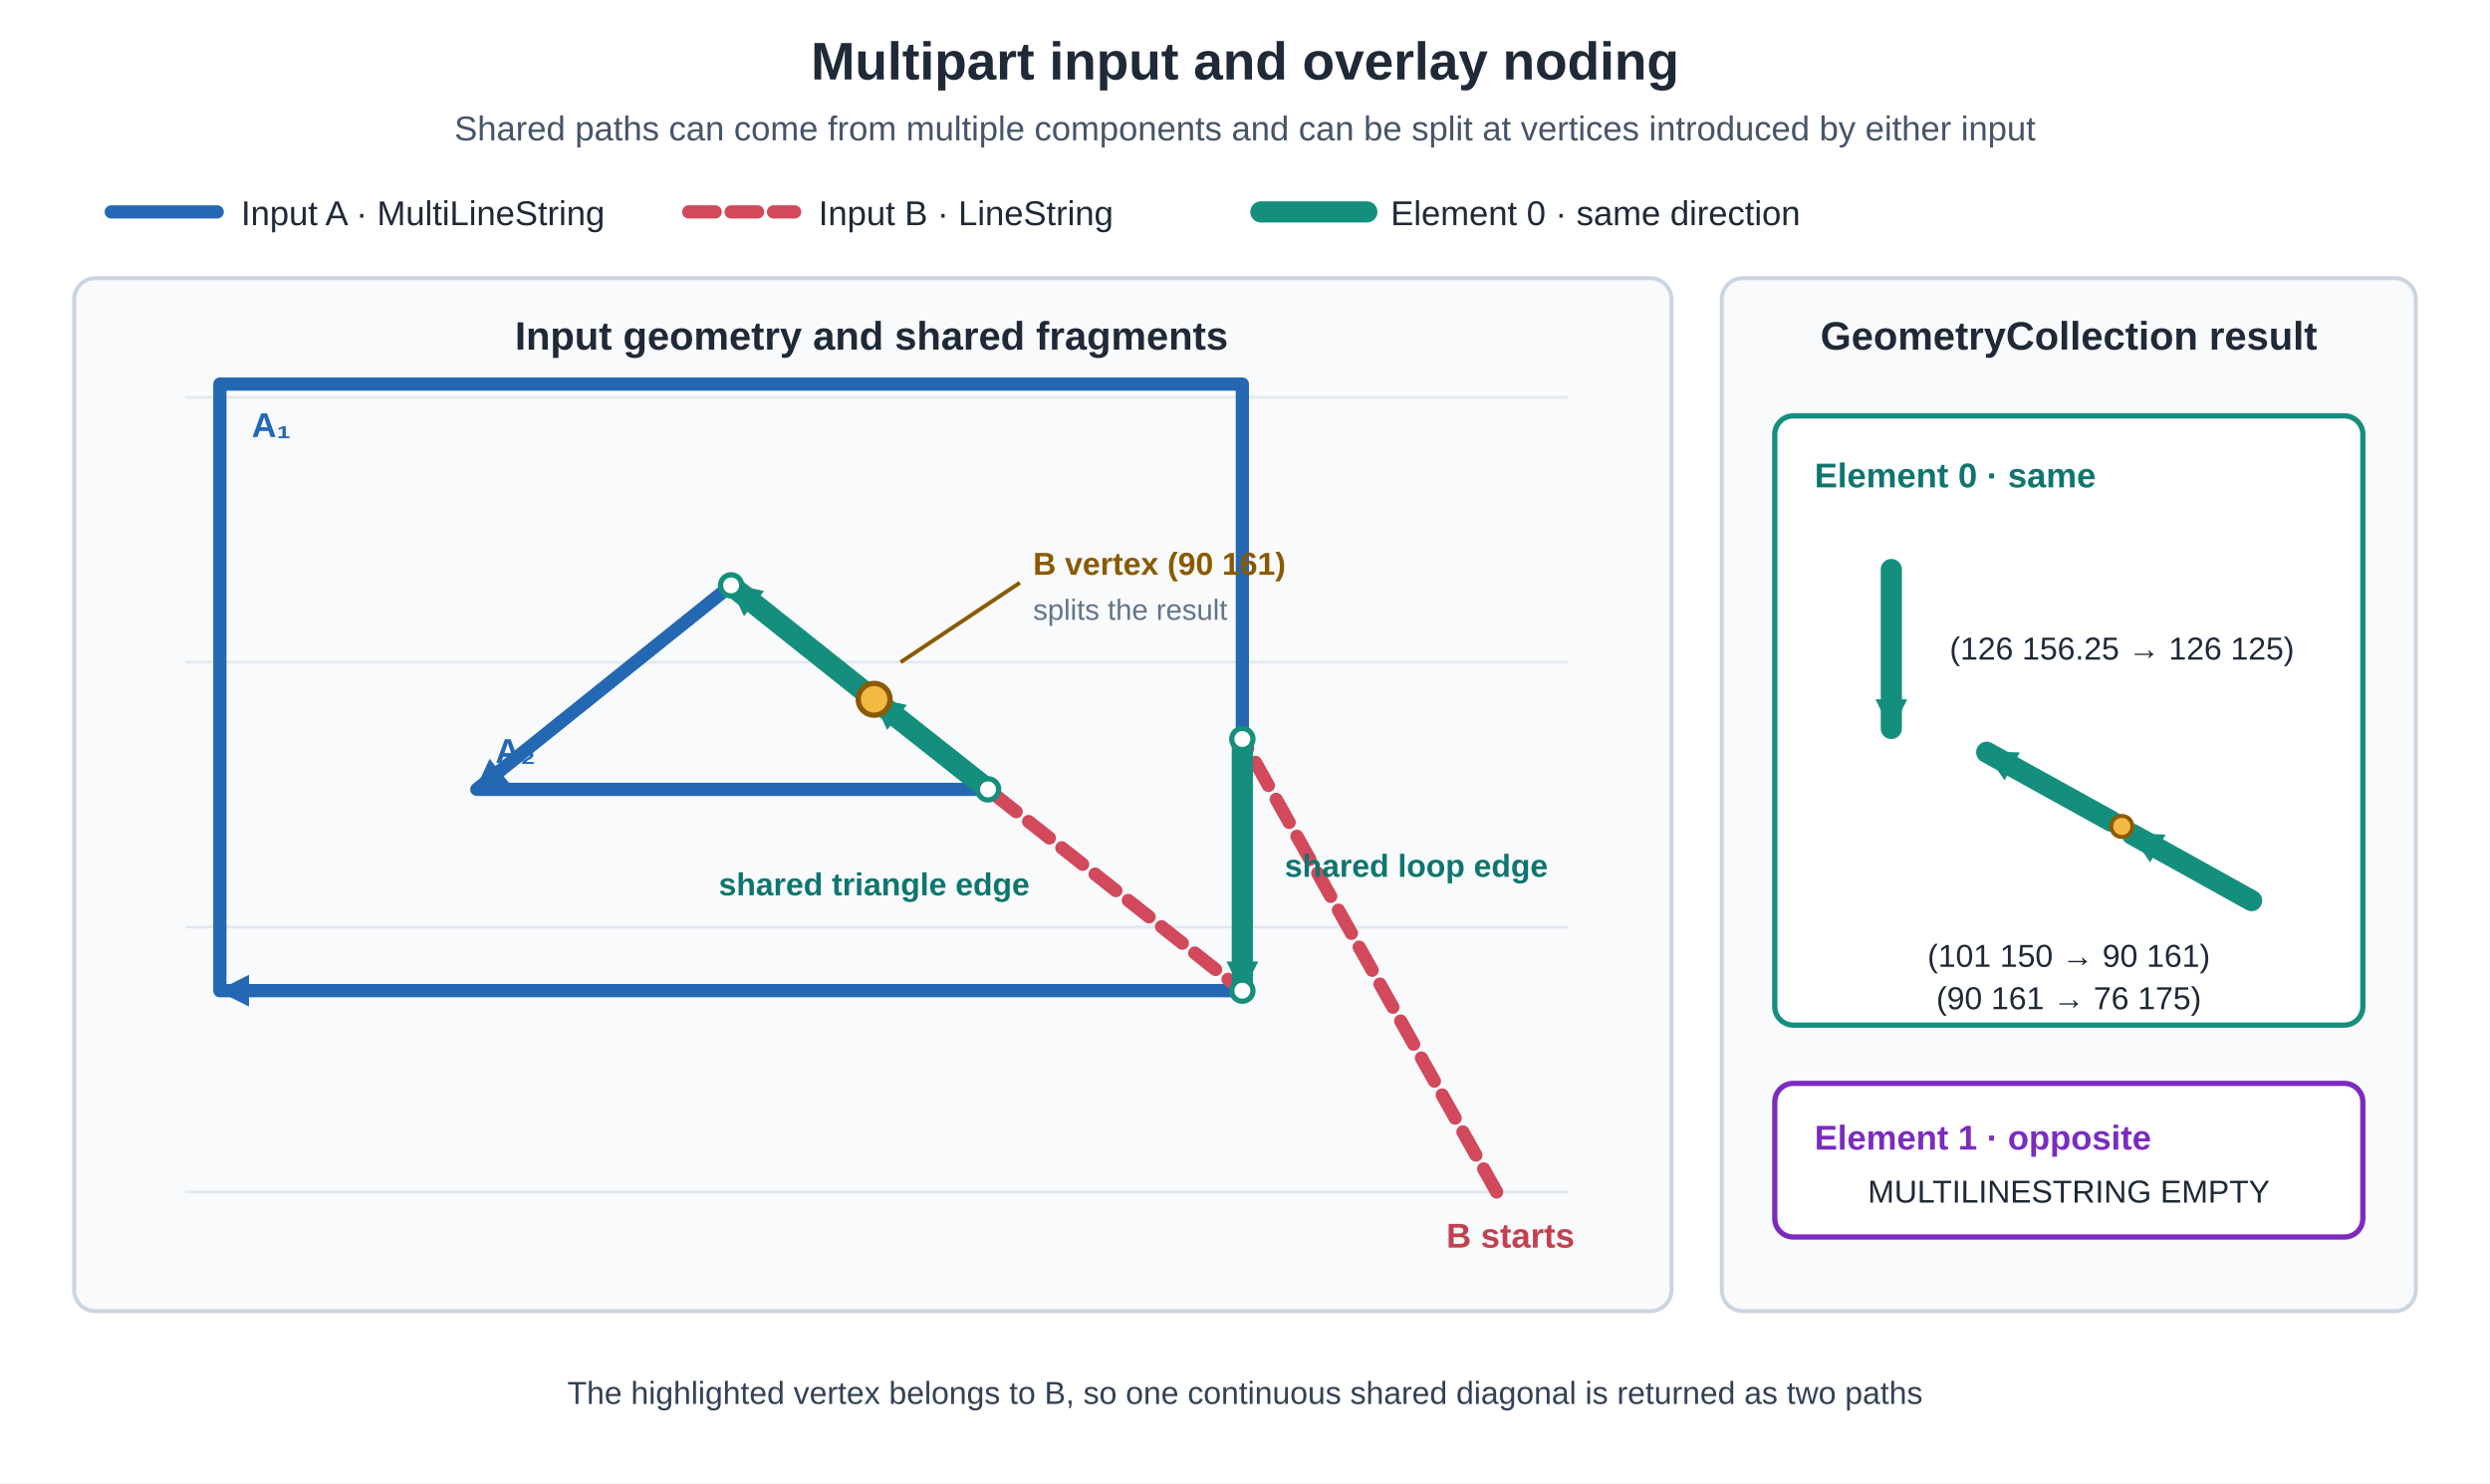
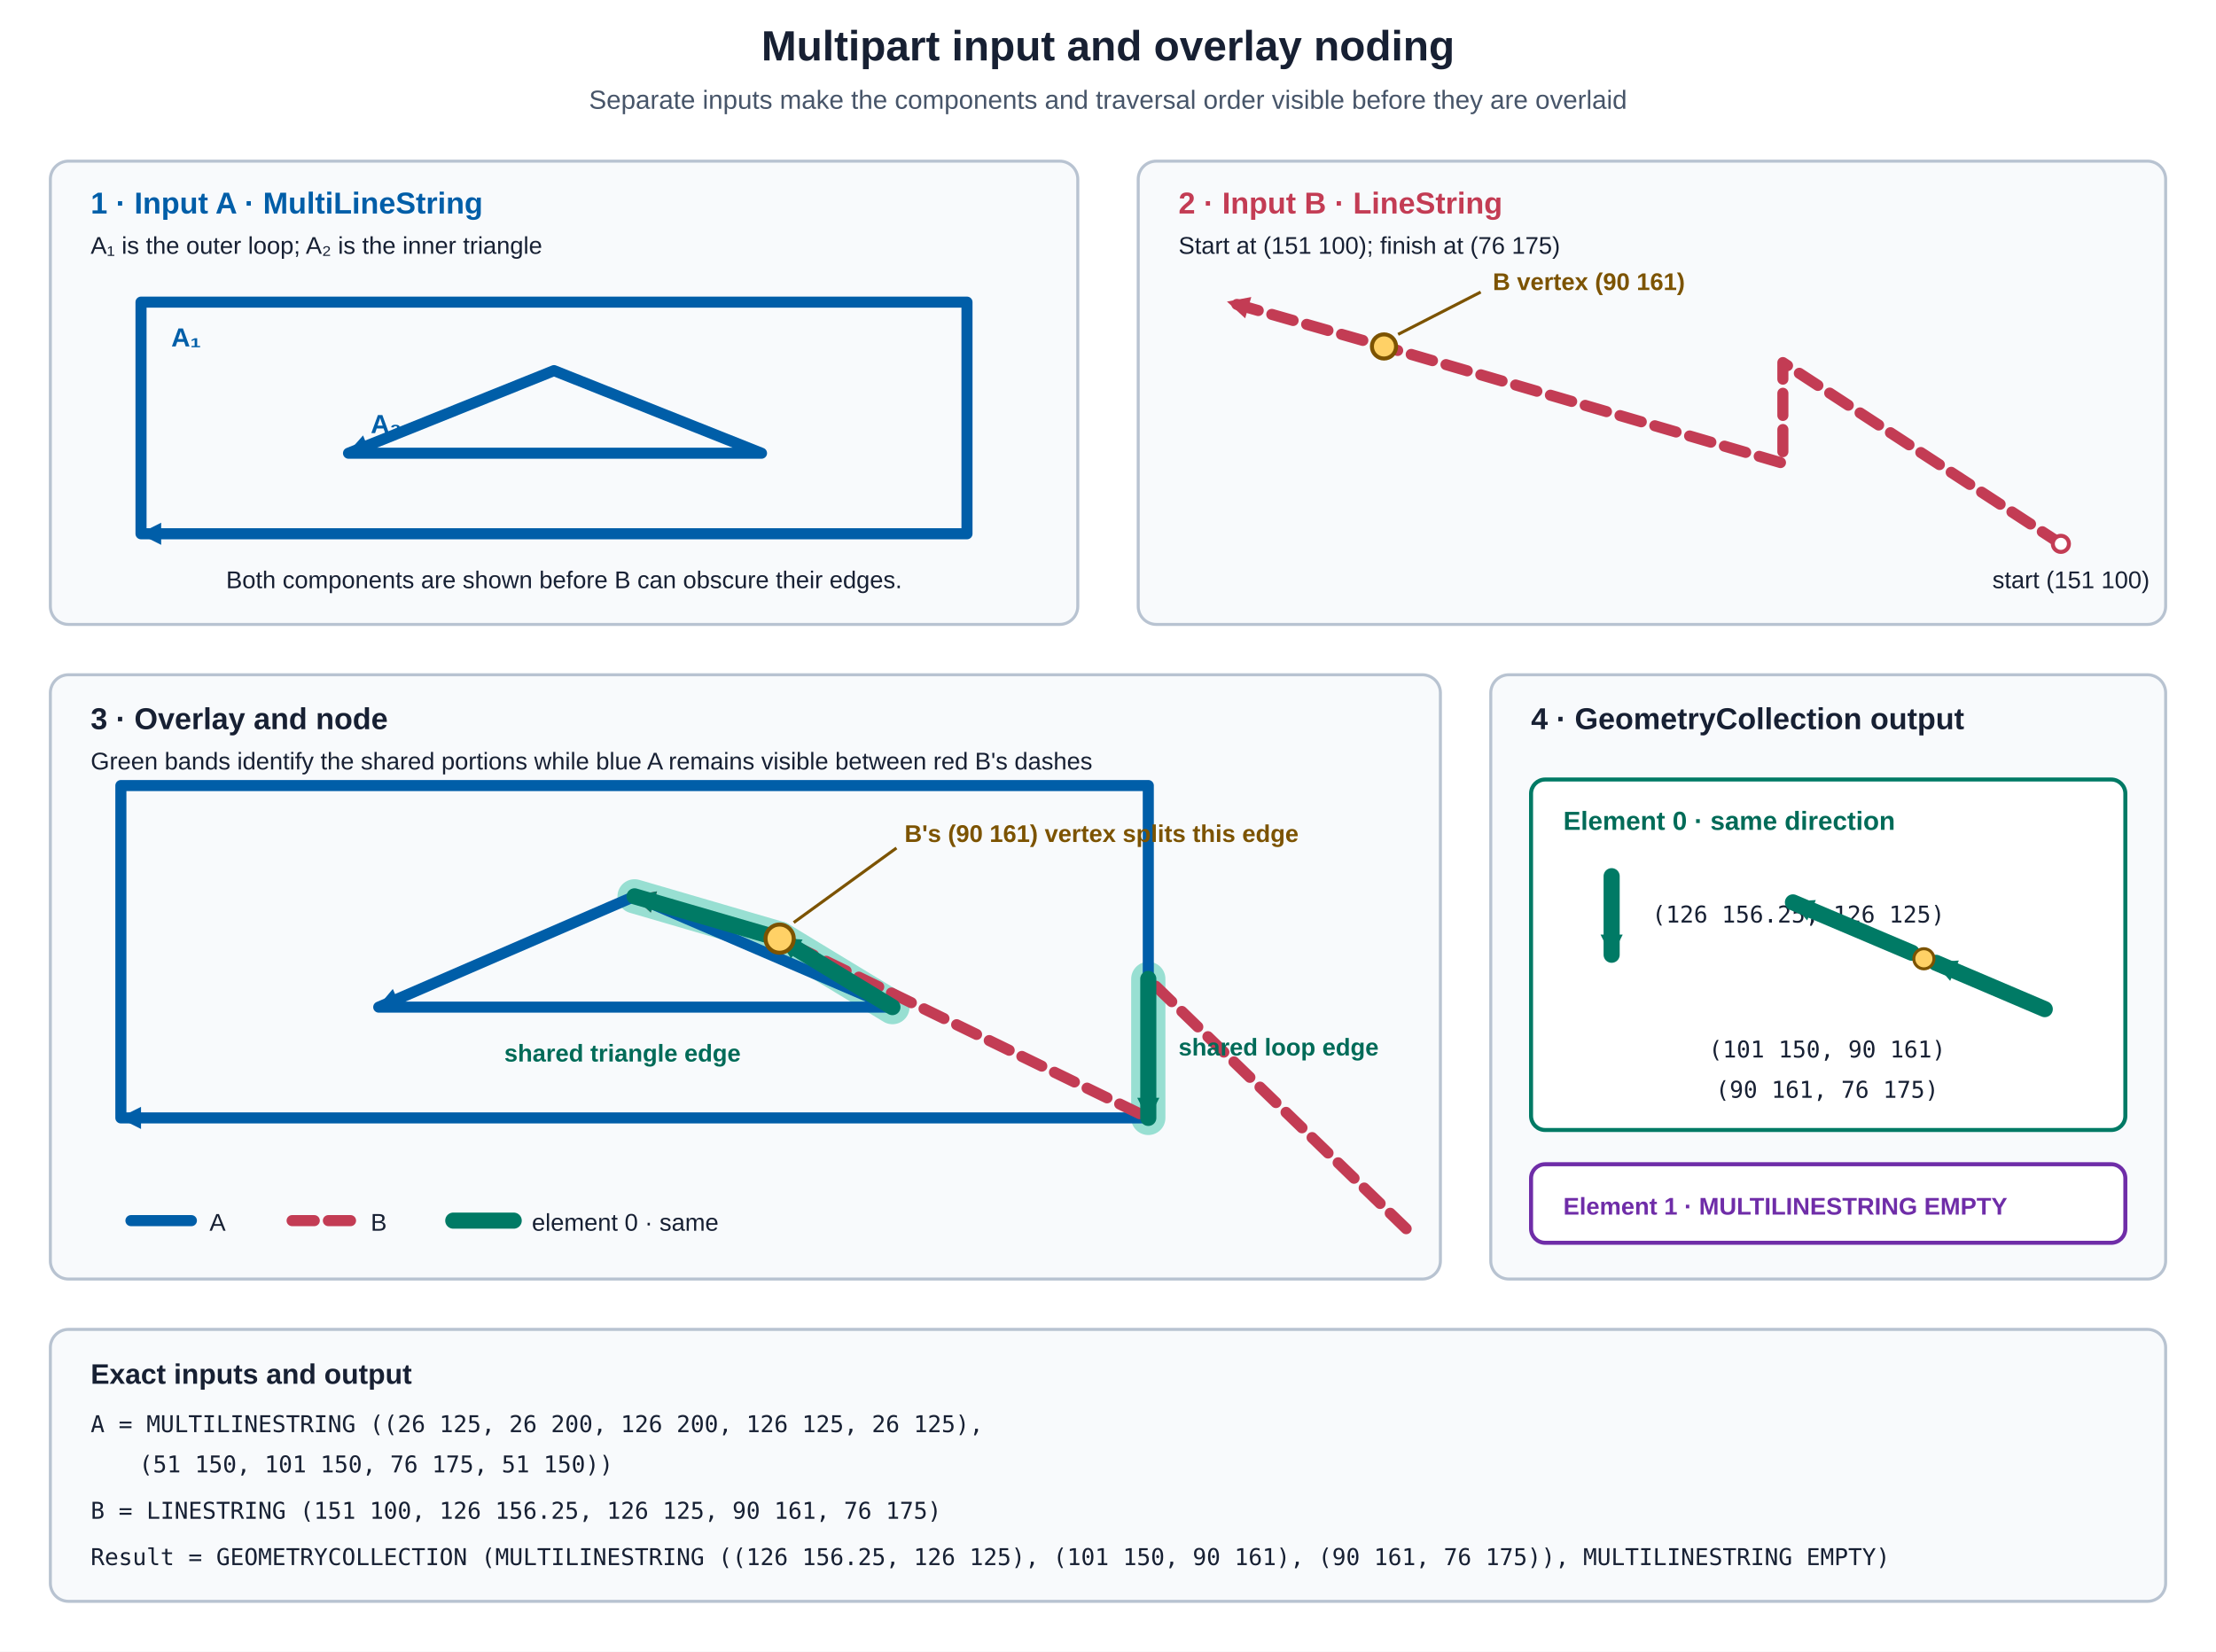
- <svg xmlns="http://www.w3.org/2000/svg" viewBox="0 0 940 560" width="940" height="560" role="img" aria-labelledby="title description">
+ <svg xmlns="http://www.w3.org/2000/svg" viewBox="0 0 1100 820" width="1100" height="820" role="img" aria-labelledby="multipart-title multipart-description">
  <defs>
    <style>
      text { font-family: 'Segoe UI', Arial, Helvetica, sans-serif; }
-       text:not([fill]) { fill: #1f2937; }
-       .panel { fill: #f8fafc; stroke: #cbd5e1; stroke-width: 1.5; }
-       .grid { stroke: #e2e8f0; stroke-width: 1; }
-       .input-a { fill: none; stroke: #2468b4; stroke-width: 5; stroke-linecap: round; stroke-linejoin: round; }
-       .input-b { fill: none; stroke: #d1495b; stroke-width: 5; stroke-linecap: round; stroke-linejoin: round; stroke-dasharray: 10 6; }
-       .same { fill: none; stroke: #158f7d; stroke-width: 8; stroke-linecap: round; stroke-linejoin: round; }
-       .coordinate { font-size: 12px; fill: #475569; }
+       text:not([fill]) { fill: #172033; }
+       .panel { fill: #f8fafc; stroke: #b8c3d1; stroke-width: 1.5; }
+       .title { font-size: 15px; font-weight: 700; }
+       .caption { font-size: 12px; fill: #475569; }
+       .wkt { font-family: ui-monospace, SFMono-Regular, Menlo, Consolas, monospace; font-size: 11.5px; fill: #334155; }
+       .input-a { fill: none; stroke: #005ea8; stroke-width: 5.5; stroke-linecap: round; stroke-linejoin: round; }
+       .input-b { fill: none; stroke: #c33c54; stroke-width: 5.5; stroke-linecap: round; stroke-linejoin: round; stroke-dasharray: 11 7; }
+       .shared-halo { fill: none; stroke: #98dfd2; stroke-width: 17; stroke-linecap: round; }
+       .same { fill: none; stroke: #007a65; stroke-width: 8; stroke-linecap: round; stroke-linejoin: round; }
    </style>
-     <marker id="arrow-a" markerWidth="12" markerHeight="12" refX="11" refY="6" orient="auto" markerUnits="userSpaceOnUse">
-       <path d="M0,0 L12,6 L0,12 Z" fill="#2468b4" />
+     <marker id="multipart-arrow-a" markerWidth="11" markerHeight="11" refX="10" refY="5.5" orient="auto" markerUnits="userSpaceOnUse">
+       <path d="M0,0 L11,5.5 L0,11 Z" fill="#005ea8" />
    </marker>
-     <marker id="arrow-b" markerWidth="12" markerHeight="12" refX="11" refY="6" orient="auto" markerUnits="userSpaceOnUse">
-       <path d="M0,0 L12,6 L0,12 Z" fill="#d1495b" />
+     <marker id="multipart-arrow-b" markerWidth="11" markerHeight="11" refX="10" refY="5.5" orient="auto" markerUnits="userSpaceOnUse">
+       <path d="M0,0 L11,5.5 L0,11 Z" fill="#c33c54" />
    </marker>
-     <marker id="arrow-same" markerWidth="12" markerHeight="12" refX="11" refY="6" orient="auto" markerUnits="userSpaceOnUse">
-       <path d="M0,0 L12,6 L0,12 Z" fill="#158f7d" />
+     <marker id="multipart-arrow-same" markerWidth="11" markerHeight="11" refX="10" refY="5.5" orient="auto" markerUnits="userSpaceOnUse">
+       <path d="M0,0 L11,5.5 L0,11 Z" fill="#007a65" />
    </marker>
  </defs>
-   <rect width="940" height="560" fill="#ffffff" />
-   <text x="470" y="30" text-anchor="middle" font-size="20" font-weight="bold">Multipart input and overlay noding</text>
-   <text x="470" y="53" text-anchor="middle" font-size="13" fill="#475569">Shared paths can come from multiple components and can be split at vertices introduced by either input</text>
-   <line x1="42" y1="80" x2="82" y2="80" class="input-a" />
-   <text x="91" y="85" font-size="13">Input A · MultiLineString</text>
-   <line x1="260" y1="80" x2="300" y2="80" class="input-b" />
-   <text x="309" y="85" font-size="13">Input B · LineString</text>
-   <line x1="476" y1="80" x2="516" y2="80" class="same" />
-   <text x="525" y="85" font-size="13">Element 0 · same direction</text>
-   <rect x="28" y="105" width="603" height="390" rx="8" class="panel" />
-   <text x="329" y="132" text-anchor="middle" font-size="15" font-weight="bold">Input geometry and shared fragments</text>
-   <line x1="70" y1="450" x2="592" y2="450" class="grid" />
-   <line x1="70" y1="350" x2="592" y2="350" class="grid" />
-   <line x1="70" y1="250" x2="592" y2="250" class="grid" />
-   <line x1="70" y1="150" x2="592" y2="150" class="grid" />
-   <path d="M83 374 L83 145 L469 145 L469 374 L83 374" class="input-a" marker-end="url(#arrow-a)" />
-   <path d="M180 298 L373 298 L276 221 L180 298" class="input-a" marker-end="url(#arrow-a)" />
-   <text x="95" y="165" font-size="13" font-weight="bold" fill="#2468b4">A₁</text>
-   <text x="187" y="288" font-size="13" font-weight="bold" fill="#2468b4">A₂</text>
-   <path d="M565 450 L469 279 L469 374 L330 264 L276 221" class="input-b" marker-end="url(#arrow-b)" />
-   <text x="546" y="471" font-size="13" font-weight="bold" fill="#c24150">B starts</text>
-   <path d="M469 279 L469 374" class="same" marker-end="url(#arrow-same)" />
-   <path d="M373 298 L330 264" class="same" marker-end="url(#arrow-same)" />
-   <path d="M330 264 L276 221" class="same" marker-end="url(#arrow-same)" />
-   <circle cx="469" cy="279" r="4" fill="#ffffff" stroke="#158f7d" stroke-width="2" />
-   <circle cx="469" cy="374" r="4" fill="#ffffff" stroke="#158f7d" stroke-width="2" />
-   <circle cx="373" cy="298" r="4" fill="#ffffff" stroke="#158f7d" stroke-width="2" />
-   <circle cx="330" cy="264" r="6" fill="#f4b942" stroke="#8a5a00" stroke-width="2" />
-   <circle cx="276" cy="221" r="4" fill="#ffffff" stroke="#158f7d" stroke-width="2" />
-   <text x="485" y="331" font-size="12" font-weight="bold" fill="#0f766e">shared loop edge</text>
-   <text x="330" y="338" text-anchor="middle" font-size="12" font-weight="bold" fill="#0f766e">shared triangle edge</text>
-   <path d="M340 250 L385 220" fill="none" stroke="#8a5a00" stroke-width="1.5" />
-   <text x="390" y="217" font-size="12" font-weight="bold" fill="#8a5a00">B vertex (90 161)</text>
-   <text x="390" y="234" font-size="11" fill="#64748b">splits the result</text>
-   <rect x="650" y="105" width="262" height="390" rx="8" class="panel" />
-   <text x="781" y="132" text-anchor="middle" font-size="15" font-weight="bold">GeometryCollection result</text>
-   <rect x="670" y="157" width="222" height="230" rx="7" fill="#ffffff" stroke="#158f7d" stroke-width="2" />
-   <text x="685" y="184" font-size="13" font-weight="bold" fill="#0f766e">Element 0 · same</text>
-   <path d="M714 215 L714 275" class="same" marker-end="url(#arrow-same)" />
-   <text x="736" y="249" class="coordinate">(126 156.25 → 126 125)</text>
-   <path d="M850 340 L805 315" class="same" marker-end="url(#arrow-same)" />
-   <path d="M797 310 L750 284" class="same" marker-end="url(#arrow-same)" />
-   <circle cx="801" cy="312" r="4" fill="#f4b942" stroke="#8a5a00" stroke-width="1.5" />
-   <text x="781" y="365" text-anchor="middle" class="coordinate">(101 150 → 90 161)</text>
-   <text x="781" y="381" text-anchor="middle" class="coordinate">(90 161 → 76 175)</text>
-   <rect x="670" y="409" width="222" height="58" rx="7" fill="#ffffff" stroke="#7b2cbf" stroke-width="2" />
-   <text x="685" y="434" font-size="13" font-weight="bold" fill="#7b2cbf">Element 1 · opposite</text>
-   <text x="781" y="454" text-anchor="middle" class="coordinate">MULTILINESTRING EMPTY</text>
-   <text x="470" y="530" text-anchor="middle" font-size="12" fill="#334155">The highlighted vertex belongs to B, so one continuous shared diagonal is returned as two paths</text>
+   <rect width="1100" height="820" fill="#ffffff" />
+   <text x="550" y="30" text-anchor="middle" font-size="21" font-weight="700">Multipart input and overlay noding</text>
+   <text x="550" y="54" text-anchor="middle" font-size="13" fill="#475569">Separate inputs make the components and traversal order visible before they are overlaid</text>
+   <rect x="25" y="80" width="510" height="230" rx="9" class="panel" />
+   <text x="45" y="106" class="title" fill="#005ea8">1 · Input A · MultiLineString</text>
+   <text x="45" y="126" class="caption">A₁ is the outer loop; A₂ is the inner triangle</text>
+   <path d="M70 265 L70 150 L480 150 L480 265 L70 265" class="input-a" marker-end="url(#multipart-arrow-a)" />
+   <path d="M173 225 L378 225 L275 184 L173 225" class="input-a" marker-end="url(#multipart-arrow-a)" />
+   <text x="85" y="172" font-size="13" font-weight="700" fill="#005ea8">A₁</text>
+   <text x="184" y="215" font-size="13" font-weight="700" fill="#005ea8">A₂</text>
+   <text x="280" y="292" text-anchor="middle" class="caption">Both components are shown before B can obscure their edges.</text>
+   <rect x="565" y="80" width="510" height="230" rx="9" class="panel" />
+   <text x="585" y="106" class="title" fill="#c33c54">2 · Input B · LineString</text>
+   <text x="585" y="126" class="caption">Start at (151 100); finish at (76 175)</text>
+   <path d="M1023 270 L885 180 L885 230 L687 172 L610 150" class="input-b" marker-end="url(#multipart-arrow-b)" />
+   <circle cx="1023" cy="270" r="4" fill="#ffffff" stroke="#c33c54" stroke-width="2" />
+   <circle cx="687" cy="172" r="6" fill="#ffd166" stroke="#7c5300" stroke-width="2" />
+   <text x="989" y="292" class="caption">start (151 100)</text>
+   <path d="M694 166 L735 145" fill="none" stroke="#7c5300" stroke-width="1.5" />
+   <text x="741" y="144" font-size="12" font-weight="700" fill="#7c5300">B vertex (90 161)</text>
+   <rect x="25" y="335" width="690" height="300" rx="9" class="panel" />
+   <text x="45" y="362" class="title">3 · Overlay and node</text>
+   <text x="45" y="382" class="caption">Green bands identify the shared portions while blue A remains visible between red B's dashes</text>
+   <path d="M570 486 L570 555" class="shared-halo" />
+   <path d="M443 500 L387 466" class="shared-halo" />
+   <path d="M387 466 L315 445" class="shared-halo" />
+   <path d="M60 555 L60 390 L570 390 L570 555 L60 555" class="input-a" marker-end="url(#multipart-arrow-a)" />
+   <path d="M188 500 L443 500 L315 445 L188 500" class="input-a" marker-end="url(#multipart-arrow-a)" />
+   <path d="M698 610 L570 486 L570 555 L387 466 L315 445" class="input-b" marker-end="url(#multipart-arrow-b)" />
+   <path d="M570 486 L570 555" class="same" marker-end="url(#multipart-arrow-same)" />
+   <path d="M443 500 L387 466" class="same" marker-end="url(#multipart-arrow-same)" />
+   <path d="M387 466 L315 445" class="same" marker-end="url(#multipart-arrow-same)" />
+   <circle cx="387" cy="466" r="7" fill="#ffd166" stroke="#7c5300" stroke-width="2" />
+   <path d="M394 458 L445 421" fill="none" stroke="#7c5300" stroke-width="1.5" />
+   <text x="449" y="418" font-size="12" font-weight="700" fill="#7c5300">B's (90 161) vertex splits this edge</text>
+   <text x="585" y="524" font-size="12" font-weight="700" fill="#006b58">shared loop edge</text>
+   <text x="309" y="527" text-anchor="middle" font-size="12" font-weight="700" fill="#006b58">shared triangle edge</text>
+   <line x1="65" y1="606" x2="95" y2="606" class="input-a" />
+   <text x="104" y="611" font-size="12">A</text>
+   <line x1="145" y1="606" x2="175" y2="606" class="input-b" />
+   <text x="184" y="611" font-size="12">B</text>
+   <line x1="225" y1="606" x2="255" y2="606" class="same" />
+   <text x="264" y="611" font-size="12">element 0 · same</text>
+   <rect x="740" y="335" width="335" height="300" rx="9" class="panel" />
+   <text x="760" y="362" class="title">4 · GeometryCollection output</text>
+   <rect x="760" y="387" width="295" height="174" rx="7" fill="#ffffff" stroke="#007a65" stroke-width="2" />
+   <text x="776" y="412" font-size="13" font-weight="700" fill="#006b58">Element 0 · same direction</text>
+   <path d="M800 435 L800 474" class="same" marker-end="url(#multipart-arrow-same)" />
+   <text x="820" y="458" class="wkt">(126 156.25, 126 125)</text>
+   <path d="M1015 501 L961 478" class="same" marker-end="url(#multipart-arrow-same)" />
+   <path d="M949 473 L890 448" class="same" marker-end="url(#multipart-arrow-same)" />
+   <circle cx="955" cy="476" r="5" fill="#ffd166" stroke="#7c5300" stroke-width="1.5" />
+   <text x="907" y="525" text-anchor="middle" class="wkt">(101 150, 90 161)</text>
+   <text x="907" y="545" text-anchor="middle" class="wkt">(90 161, 76 175)</text>
+   <rect x="760" y="578" width="295" height="39" rx="7" fill="#ffffff" stroke="#6f2da8" stroke-width="2" />
+   <text x="776" y="603" font-size="12" font-weight="700" fill="#6f2da8">Element 1 · MULTILINESTRING EMPTY</text>
+   <rect x="25" y="660" width="1050" height="135" rx="9" fill="#f8fafc" stroke="#b8c3d1" stroke-width="1.5" />
+   <text x="45" y="687" font-size="14" font-weight="700">Exact inputs and output</text>
+   <text x="45" y="711" class="wkt">A = MULTILINESTRING ((26 125, 26 200, 126 200, 126 125, 26 125),</text>
+   <text x="69" y="731" class="wkt">(51 150, 101 150, 76 175, 51 150))</text>
+   <text x="45" y="754" class="wkt">B = LINESTRING (151 100, 126 156.25, 126 125, 90 161, 76 175)</text>
+   <text x="45" y="777" class="wkt">Result = GEOMETRYCOLLECTION (MULTILINESTRING ((126 156.25, 126 125), (101 150, 90 161), (90 161, 76 175)), MULTILINESTRING EMPTY)</text>
</svg>
